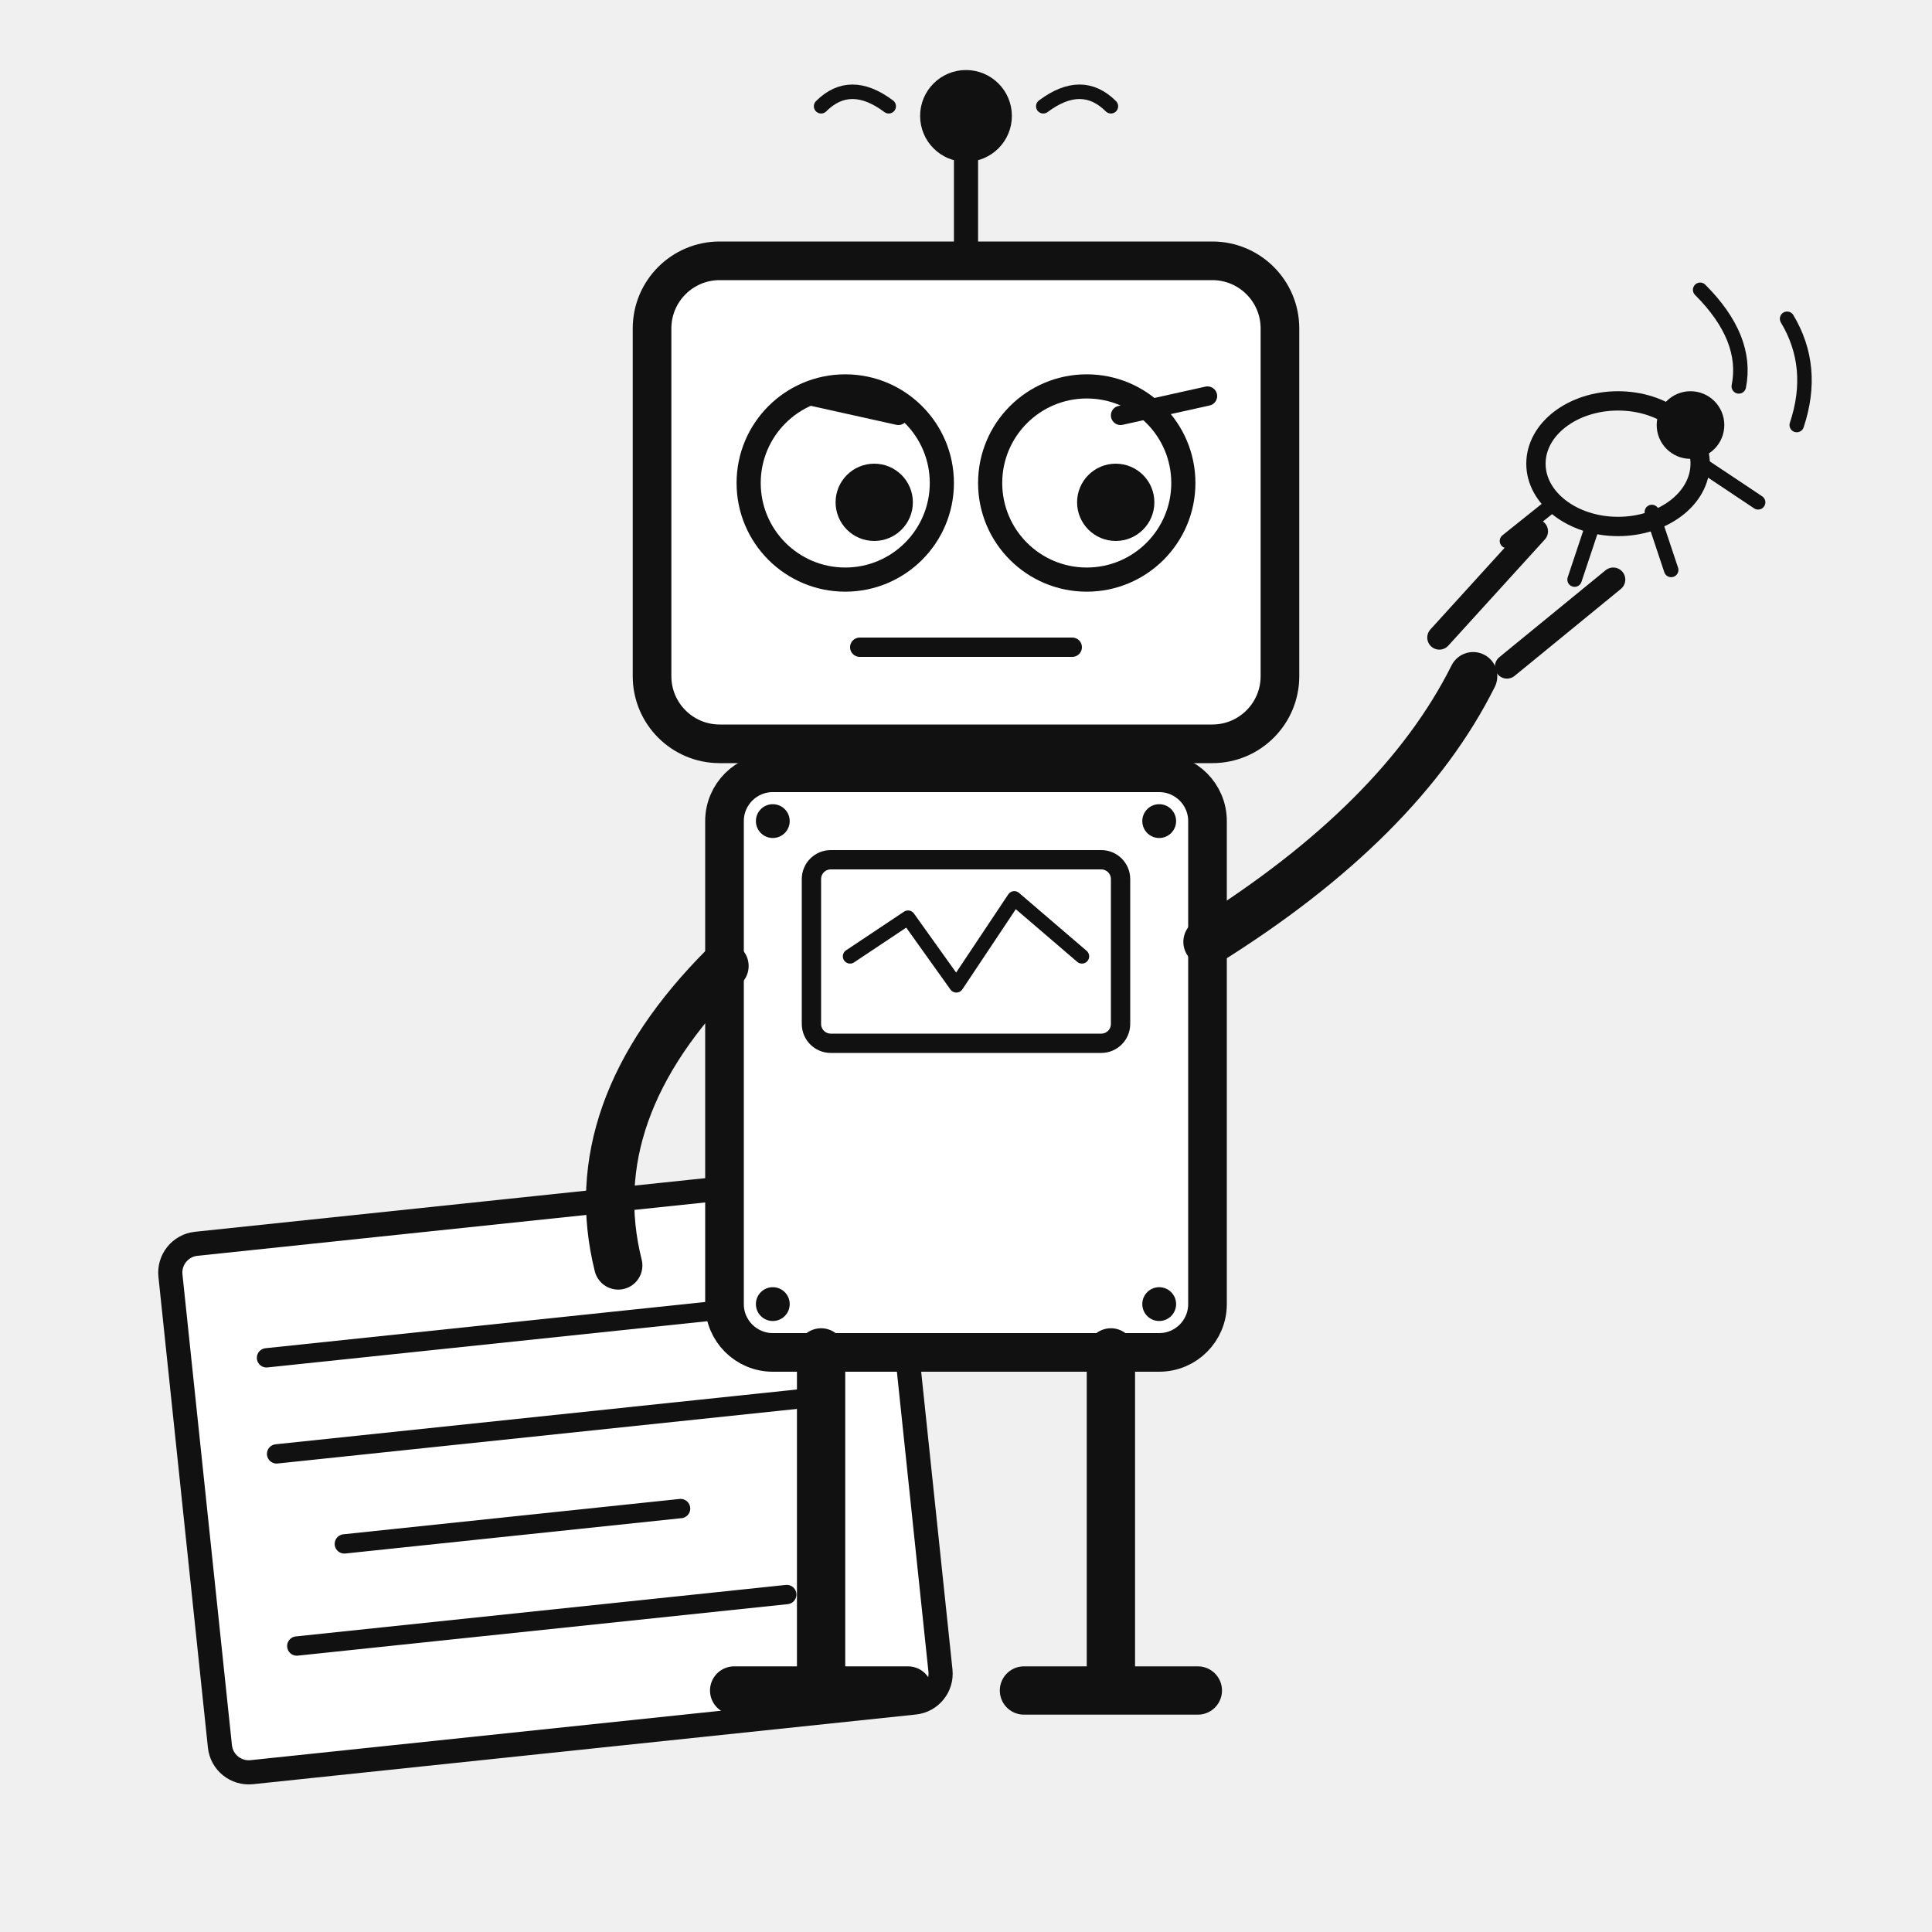
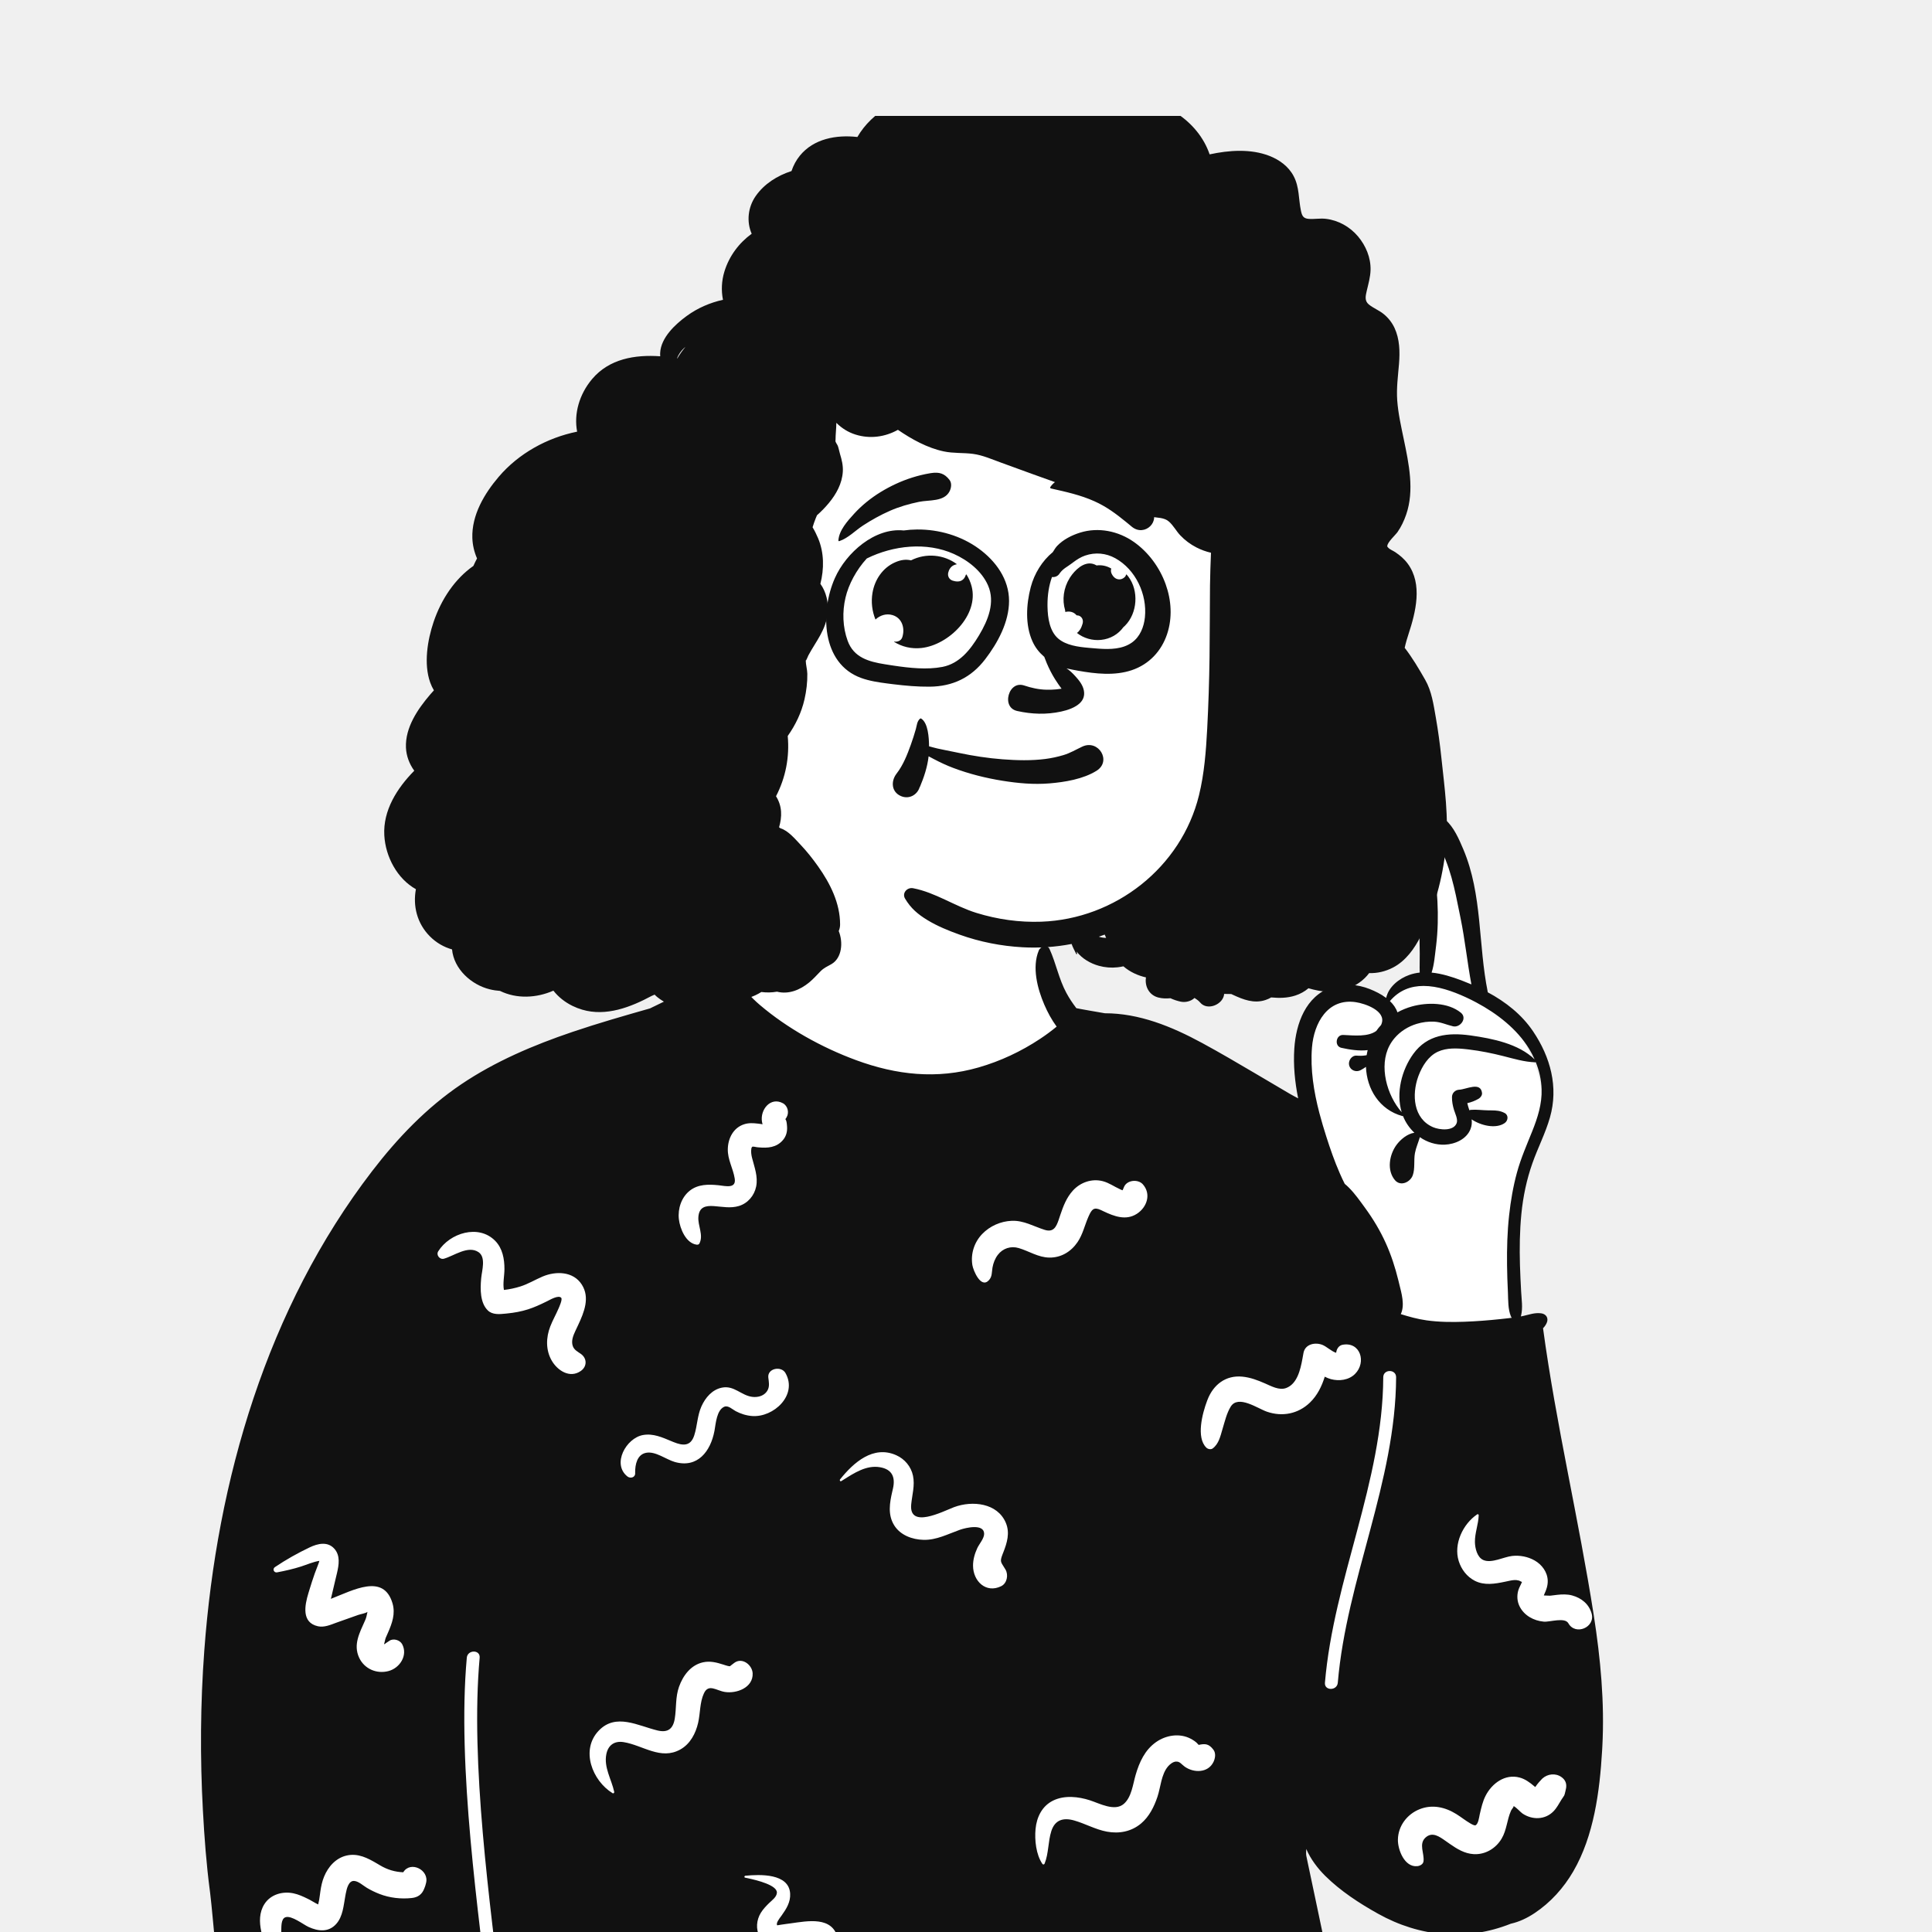
- <svg xmlns="http://www.w3.org/2000/svg" viewBox="0 0 400 400" fill="none" stroke="#111" stroke-linecap="round" stroke-linejoin="round">
-   <ellipse cx="185" cy="370" rx="115" ry="12" fill="url(#hatch)" stroke="none" />
-   <rect x="40" y="250" width="150" height="110" rx="6" fill="#fff" stroke-width="5" transform="rotate(-6 115 305)" />
-   <g stroke-width="4" transform="rotate(-6 115 305)">
-     <path d="M58 275 H150 M58 295 H170 M70 315 H140 M58 335 H160" />
-   </g>
-   <path d="M200 54 V30" stroke-width="5" />
-   <circle cx="200" cy="24" r="9" fill="#111" />
-   <path d="M184 22 Q176 16 170 22 M216 22 Q224 16 230 22" stroke-width="3" />
-   <rect x="135" y="54" width="130" height="100" rx="14" fill="#fff" stroke-width="8" />
-   <path d="M135 128 H265 V140 Q265 154 251 154 H149 Q135 154 135 140 Z" fill="url(#cross-hatch)" stroke="none" />
-   <circle cx="175" cy="100" r="20" fill="#fff" stroke-width="5" />
-   <circle cx="225" cy="100" r="20" fill="#fff" stroke-width="5" />
-   <circle cx="181" cy="104" r="8" fill="#111" stroke="none" />
-   <circle cx="231" cy="104" r="8" fill="#111" stroke="none" />
-   <path d="M168 82 L186 86 M232 86 L250 82" stroke-width="4" />
-   <path d="M178 134 H222" stroke-width="4" />
-   <rect x="150" y="160" width="100" height="120" rx="10" fill="#fff" stroke-width="8" />
-   <path d="M150 240 H250 V270 Q250 280 240 280 H160 Q150 280 150 270 Z" fill="url(#hatch)" stroke="none" />
-   <rect x="168" y="178" width="64" height="38" rx="4" fill="#fff" stroke-width="4" />
-   <path d="M176 198 L188 190 L198 204 L210 186 L224 198" stroke-width="3" />
-   <g fill="#111" stroke="none">
-     <circle cx="160" cy="170" r="3.5" />
-     <circle cx="240" cy="170" r="3.5" />
-     <circle cx="160" cy="270" r="3.5" />
-     <circle cx="240" cy="270" r="3.5" />
-   </g>
-   <path d="M170 280 V345 M230 280 V345" stroke-width="10" />
-   <path d="M152 350 H188 M212 350 H248" stroke-width="10" />
-   <path d="M150 200 Q120 230 128 262" stroke-width="10" />
-   <path d="M250 195 Q290 170 305 140" stroke-width="10" />
-   <path d="M298 132 L318 110 M312 138 L334 120" stroke-width="5" />
-   <ellipse cx="335" cy="96" rx="17" ry="13" fill="url(#cross-hatch)" stroke-width="4" />
-   <circle cx="350" cy="88" r="7" fill="#111" stroke="none" />
-   <path d="M322 104 L312 112 M330 108 L326 120 M342 106 L346 118 M352 96 L364 104" stroke-width="3" />
-   <path d="M352 60 Q362 70 360 80 M370 66 Q376 76 372 88" stroke-width="3" />
+ <svg xmlns="http://www.w3.org/2000/svg" viewBox="0 0 400 400">
+   <svg x="10" y="24" width="380" height="376" viewBox="184 210 940 1130" preserveAspectRatio="xMidYMax meet">
+     <g transform="translate(147, 639)">
+       <path d="M823.24 98.118C812.923 69.701 820.673 33.723 799.407 10.209C793.117 6.386 789.781 8.513 787.192 15.179C785.629 23.951 781.967 54.154 795.137 54.14C796.794 73.003 795.758 92.003 791.702 110.515C781.983 108.956 774.897 113.951 767.806 117.666C762.519 120.436 757.23 122.494 750.845 120.593C724.486 115.947 716.974 143.627 716.654 166.221C716.267 177.245 715.231 202.943 710.375 213.64C688.397 168.123 642.239 147.4 598.258 137.168C591.364 135.261 585.481 132.655 581.059 128.201C544.003 113.57 561.805 65.634 544.757 38.084C518.073 5.332 486.027 -4.092 445.655 1.521C410.332 5.427 386.321 41.308 388.499 75.177C389.152 82.088 385.004 89.357 382.564 96.469C358.182 125.644 320.243 138.697 287.612 156.326C178.775 209.52 141.057 250.171 98.762 363.361C78.976 405.948 55.297 447.28 47.433 494.183C38.192 549.453 38.163 606.031 41.38 661.845C35.374 662.566 41.91 705.472 47.178 720.335C48.983 725.429 53.308 729.102 58.697 729.017C69.537 734.286 94.988 755.517 106.326 754.813C142.959 752.557 178.568 756.046 213.861 754.242C252.045 752.29 289.86 745.167 328.206 746.091C395.078 747.702 347.201 751.672 416.386 754.813C460.061 756.827 619.399 732.974 662.95 736.868C698.374 744.32 714.535 731.757 709.131 694.75C707.133 680.564 700.753 649.017 721.741 647.677C731.669 648.829 739.887 658.75 747.326 664.547C813.024 713.46 880.141 678.24 885.43 597.83C895.387 530.388 909.348 514.455 878.999 447.107C782.98 196.392 927.644 230.455 829.97 113.023C822.343 119.664 824.282 101.939 823.24 98.118Z" fill="#ffffff" />
+       <path d="M362.212 151.622C424.791 183.539 474.28 199.498 510.678 199.498C547.076 199.498 611.185 206.929 703.003 221.793L748.342 321.432L848.387 340.978L848.831 343.582C853.705 371.543 863.019 405.381 878.999 447.107C909.348 514.455 895.387 530.388 885.43 597.83C880.141 678.24 813.024 713.46 747.326 664.547C739.887 658.75 731.669 648.829 721.741 647.677C701.173 648.99 706.889 679.314 709.006 693.879L709.131 694.75C714.535 731.757 698.374 744.32 662.95 736.868C619.399 732.974 460.061 756.827 416.386 754.813C347.201 751.672 395.078 747.702 328.206 746.091C289.86 745.167 252.044 752.29 213.861 754.242C180.424 755.951 146.704 752.909 112.098 754.503L58.697 729.017C38.947 587.601 41.947 494.876 67.699 450.843C93.321 407.03 127.631 335.007 170.627 234.773C171.286 234.069 171.951 233.371 172.621 232.678L362.212 151.622Z" fill="#ffffff" />
+       <path d="M786.751 8.332C791.991 3.182 800.321 4.463 805.431 9.042C810.631 13.692 813.761 21.002 816.431 27.303C828.411 55.633 825.621 86.652 831.681 116.292C842.771 122.282 852.782 130.102 859.871 140.622C870.641 156.602 875.751 175.213 870.351 194.152C867.561 203.952 862.821 213.032 859.441 222.622C855.831 232.832 853.621 243.442 852.561 254.223C851.521 264.803 851.381 275.442 851.681 286.062C851.841 291.562 852.131 297.053 852.421 302.542C852.681 307.463 853.553 312.597 852.376 317.418L852.231 317.973C852.691 317.902 853.141 317.812 853.591 317.713C857.452 316.852 860.851 315.512 864.881 316.042C868.021 316.452 869.651 319.072 868.321 322.032C867.741 323.322 866.971 324.402 866.041 325.322C874.141 385.223 888.291 444.162 897.601 503.872C901.821 530.963 904.391 558.133 902.941 585.562L902.788 588.282C901.31 613.466 897.678 641.218 884.881 663.242C878.901 673.553 870.681 682.702 860.721 689.292C856.16 692.312 851.271 694.672 845.961 695.852C818.441 706.812 789.341 704.122 763.391 689.633C751.721 683.122 740.081 675.532 730.551 666.112C725.921 661.532 721.452 655.702 718.711 649.332C718.721 650.762 718.462 652.224 718.751 653.633L719.328 656.419C723.65 677.119 740.122 753.62 740.341 760.042C740.459 763.507 711.294 763.424 708.128 763.529L708.041 763.532C660.804 765.501 613.538 764.449 566.328 762.498L562.601 762.342C516.816 760.404 466.993 757.799 421.159 756.463L421.254 755.697C421.802 751.579 424.472 733.272 424.77 731.869L424.781 731.821C426.08 726.586 428.586 710.303 427.267 704.901C423.869 690.987 408.559 694.165 397.787 695.64L395.518 695.937C393.775 696.178 389.532 696.801 389.572 696.843C388.427 695.65 391.15 692.267 391.82 691.362L392.357 690.617C395.251 686.567 397.87 682.359 397.584 677.141C396.888 664.392 378.671 665.112 369.719 665.995C369.088 666.057 368.83 667.043 369.557 667.191L371.323 667.559C377.002 668.778 389.617 671.885 389.332 676.584C389.17 679.254 386.327 681.222 384.59 682.904C382.675 684.759 380.772 686.756 379.359 689.033C376.639 693.416 376.021 699.329 378.712 703.892C381.816 709.155 387.322 709.769 392.836 709.29L393.149 709.262C394.362 709.148 395.576 709.031 396.789 708.914L404.07 708.201C405.873 708.026 411.666 706.509 413.358 707.555C415.756 709.038 412.872 715.615 412.331 717.781L412.302 717.935C411.837 721.072 411.559 753.936 411.512 756.107C375.793 755.278 340.069 747.336 304.351 749.202C275.975 750.684 247.676 753.246 219.353 755.471L218.638 749.39C210.788 683.186 198.479 595.829 204.387 530.345C204.849 525.219 196.846 525.25 196.387 530.345C190.279 598.059 203.649 689.019 211.426 756.082C199.369 756.997 187.307 757.829 175.231 758.463L172.151 758.62C131.059 760.674 88.645 760.796 48.431 751.372C47.191 751.082 46.771 749.842 47.031 748.812C46.631 749.042 46.031 748.912 45.861 748.352C41.176 732.909 38.796 693.591 36.673 676.576L36.531 675.463C34.351 658.932 33.101 642.213 32.201 625.582C30.381 592.312 30.601 559.002 33.061 525.772C40.891 419.782 72.071 312.702 137.511 227.522C153.331 206.932 171.341 188.092 192.951 173.522C214.151 159.223 237.931 149.152 262.061 140.973C278.011 135.562 294.211 130.932 310.411 126.312C311.024 126.005 311.637 125.703 312.254 125.406L313.181 124.963C318.941 122.232 324.611 119.242 330.511 116.812L331.815 116.282C340.364 112.852 350.325 109.817 359.581 109.922C374.571 102.372 387.161 90.963 385.941 72.662C385.441 65.142 397.241 65.152 397.661 72.662C398.761 92.642 386.452 106.812 370.761 116.322L370.836 116.398L370.911 116.482C373.361 119.262 375.981 121.842 378.811 124.242C395.751 138.662 417.181 150.633 438.601 158.512C463.731 167.762 488.841 170.532 514.831 163.053C528.421 159.142 541.251 153.112 553.041 145.312C556.641 142.932 560.091 140.383 563.401 137.652C560.271 133.372 557.771 128.762 555.671 123.872C551.452 114.032 547.961 100.702 552.271 90.312C553.331 87.752 557.541 86.172 559.011 89.432C563.061 98.352 564.751 107.992 569.471 116.713C571.271 120.032 573.341 123.182 575.661 126.152C575.661 126.312 593.381 129.342 593.381 129.342C614.801 129.332 634.971 137.562 653.921 147.842C665.122 153.92 676.131 160.384 687.108 166.857L708.561 179.512C710.141 180.442 711.911 181.342 713.681 182.303C711.611 172.082 710.601 161.662 711.281 151.332C712.311 135.752 718.371 118.713 734.421 113.162C742.011 110.532 750.791 111.342 758.161 114.262C761.561 115.612 765.261 117.402 768.421 119.792C769.952 112.912 776.401 107.752 782.881 105.473C784.981 104.732 787.131 104.262 789.311 104.032C789.247 102.928 789.24 101.811 789.256 100.661L789.271 99.792C789.371 94.692 789.331 89.592 789.221 84.502C789.021 74.852 788.561 65.402 787.581 55.782C786.762 47.818 785.341 39.946 784.285 32.014L783.848 28.605C782.958 21.888 781.464 13.523 786.751 8.332ZM142.406 659.52L140.618 658.458C134.762 655.003 128.73 651.816 121.636 653.416C114.878 654.939 110.084 660.426 107.565 666.609C106.375 669.53 105.754 672.476 105.295 675.588C105.037 677.33 104.863 679.087 104.557 680.822L104.454 681.359C104.316 682.05 104.104 683.012 103.911 683.847C102.067 683.035 100.21 681.748 98.701 680.984L97.484 680.372C94.627 678.95 91.656 677.597 88.544 676.939C81.802 675.514 74.323 677.575 70.469 683.615C67.172 688.779 67.24 694.867 68.501 700.656L68.591 701.059C69.138 703.461 71.965 713.08 76.077 711.677C80.076 710.312 80.61 704.996 80.913 701.454L80.935 701.116C81.072 698.445 80.542 692.833 83.567 691.819C87.346 690.553 94.617 696.338 97.908 697.85C103.793 700.552 110.258 701.35 115.047 696.092C119.34 691.378 119.703 684.478 120.814 678.499L121.101 676.993C121.69 673.956 122.831 669.103 126.193 669.226C128.94 669.328 131.956 672.174 134.22 673.525C136.719 675.017 139.314 676.26 142.026 677.32C148.355 679.794 155.392 680.584 162.125 679.854C166.026 679.432 168.566 677.569 169.945 673.901C170.412 672.824 170.768 671.713 171.014 670.564C173.2 662.351 161.256 656.488 156.852 663.836C151.771 663.643 147.041 662.275 142.406 659.52ZM877.5 604.598C873.858 602 868.912 602.559 865.657 605.486L865.463 605.667C864.56 606.539 862.526 608.807 861.209 610.801L860.796 610.481C860.73 610.429 860.666 610.378 860.604 610.328L860.426 610.18C857.734 607.905 854.921 605.82 851.457 604.891C842.431 602.465 834.228 608.508 830.287 616.256C828.418 619.931 827.618 623.726 826.686 627.689L826.606 628.054C826.231 629.901 825.742 633.645 824.123 634.56C823.528 634.896 822.178 634.232 820.842 633.461C817.795 631.703 815.06 629.462 812.074 627.609C805.068 623.261 797.107 621.465 789.239 624.599C781.45 627.7 775.87 635.019 775.739 643.549C775.642 649.836 779.852 660.807 787.775 660.041C789.362 659.887 791.405 658.91 791.662 657.081C792.345 652.227 788.517 646.264 792.907 642.255C797.152 638.379 801.55 641.639 805.393 644.327L808.146 646.259C812.618 649.365 817.224 652.21 822.887 652.549C830.051 652.977 836.665 649.021 840.27 642.922C843.529 637.41 843.577 631.175 846.125 625.514C846.682 624.277 848.118 623.138 847.64 622.568C849.571 623.574 852.062 626.472 853.265 627.283C859.255 631.325 867.263 631.295 872.514 625.937C874.606 623.805 875.938 621.173 877.487 618.662C878.047 617.754 878.746 616.914 879.257 615.98C879.444 615.637 879.751 614.361 880.003 613.224L880.392 611.418L880.432 611.123C880.764 608.388 879.798 606.236 877.5 604.598ZM646.785 580.726C639.904 577.113 631.421 578.487 625.222 582.865C618.271 587.774 614.86 595.315 612.54 603.285C610.852 609.088 610.043 617.09 605.192 621.292C599.546 626.182 590.081 620.991 584.121 619.063C576.91 616.732 568.245 615.777 561.209 619.226C554.314 622.607 550.991 629.502 550.279 636.889C549.614 643.783 550.602 652.862 554.535 658.631C554.922 659.199 555.661 659.053 555.906 658.451C558.491 652.086 557.993 644.804 560.092 638.217C562.333 631.186 567.585 629.698 574.253 631.59C581.208 633.562 587.577 637.254 594.73 638.568C602.356 639.969 609.907 638.525 615.919 633.485C620.977 629.245 624.04 623.069 626.11 616.916C628.127 610.917 628.456 602.886 632.752 597.906C633.836 596.649 635.725 595.131 637.479 594.97C640.085 594.73 641.027 596.666 643.132 598.151C648.685 602.069 657.549 602.148 660.949 595.256C662.062 592.999 662.614 589.795 660.949 587.586C658.03 583.715 655.633 583.747 651.781 584.584C651.658 584.481 651.521 584.347 651.368 584.168L651.25 584.025C650.231 582.734 648.252 581.497 646.785 580.726ZM374.248 540.049C374.02 534.868 367.783 529.896 362.863 533.516C362.069 534.092 361.288 534.685 360.522 535.299L360.208 535.638C359.292 535.635 358.439 535.395 357.535 535.106L355.953 534.598C351.802 533.282 347.81 532.221 343.379 533.193C335.754 534.867 330.916 541.445 328.432 548.428C326.117 554.935 326.877 561.574 325.791 568.246C324.761 574.572 321.51 577.041 315.406 575.686L315.094 575.614C302.953 572.707 289.12 564.576 278.476 575.723C266.977 587.764 274.499 606.888 287.086 614.625C287.636 614.963 288.244 614.407 288.119 613.831C286.447 606.053 281.568 598.635 283.203 590.379C284.336 584.657 288.312 581.949 293.986 582.861C305.92 584.781 317.082 594.291 329.322 587.389C335.436 583.939 338.805 577.461 340.328 570.825C341.7 564.852 341.311 558.117 343.94 552.483C346.816 546.318 351.66 550.788 356.88 551.629C364.265 552.82 374.641 548.947 374.248 540.049ZM774.625 355.816C774.649 350.668 766.649 350.662 766.625 355.816C766.33 421.037 735.818 481.323 730.337 545.896C729.903 551.026 737.905 550.997 738.337 545.896C743.82 481.304 774.33 421.142 774.625 355.816ZM114.024 462.577C109.812 457.807 103.642 459.287 98.63 461.677C91.102 465.266 83.898 469.301 76.992 473.965C75.293 475.111 76.364 477.604 78.364 477.221C83.429 476.247 88.359 475.156 93.273 473.576C96.966 472.39 100.81 470.667 104.661 470.056C104.42 470.942 104.127 471.81 103.782 472.662C103.15 474.41 102.416 476.121 101.793 477.875C100.553 481.367 99.436 484.909 98.354 488.454L97.815 490.227C95.564 497.659 93.377 508.476 103.765 510.764C107.619 511.611 111.439 509.932 115.024 508.612L115.763 508.345L128.841 503.71C130.399 503.158 133.285 502.773 134.577 501.805L134.37 502.798C134.102 504.115 133.84 505.408 133.273 506.721L132.956 507.445C129.708 514.81 125.612 522.179 129.401 530.32C132.647 537.295 140.32 540.605 147.714 538.625C154.741 536.744 159.826 528.831 156.188 521.948C154.832 519.382 150.866 518.127 148.345 519.729L147.668 520.18C146.874 520.698 145.508 521.587 145.475 521.752C145.287 521.801 145.09 521.85 144.89 521.899C145.314 520.651 145.6 518.733 145.972 517.883L147.34 514.775C149.886 508.935 152.093 502.993 150.151 496.443C144.588 477.687 125.723 488.351 111.807 493.703C112.01 492.911 112.211 492.128 112.381 491.361C112.981 488.645 113.637 485.945 114.286 483.241L115.617 477.663C116.816 472.522 117.748 466.797 114.024 462.577ZM826.012 441.643C826.024 441.199 825.478 440.859 825.095 441.117C816.198 447.098 810.246 459.586 813.589 470.225C815.212 475.391 818.664 479.922 823.51 482.43C829.535 485.546 836.188 484.36 842.518 483.026L845.207 482.452C847.102 482.053 848.972 481.761 850.901 482.293C851.563 482.476 852.331 483.053 852.96 483.177C852.7 483.619 852.424 484.386 852.284 484.67L851.825 485.593C851.365 486.528 850.916 487.5 850.634 488.483C849.688 491.778 849.922 495.316 851.454 498.391C854.308 504.119 860.294 507.348 866.526 507.896C870.239 508.225 879.594 504.974 881.806 508.913C886.196 516.731 898.697 511.473 896.267 502.816C894.624 496.963 889.963 493.181 884.188 491.598C881.111 490.755 877.926 490.869 874.797 491.214C873.571 491.349 872.349 491.539 871.122 491.669L870.201 491.754C870.441 491.735 867.658 491.668 866.54 491.594L866.778 490.953C866.813 490.862 866.845 490.783 866.874 490.722C868.118 488.061 869.04 485.41 868.965 482.437C868.828 477.076 865.358 472.399 860.799 469.818C856.596 467.437 851.591 466.487 846.813 467.018C841.561 467.602 834.097 471.762 828.932 469.57C825.041 467.918 823.72 462.157 823.66 458.382C823.57 452.696 825.854 447.307 826.012 441.643ZM463.634 404.35C449.32 397.926 437.028 408.898 428.628 419.396C428.195 419.938 428.74 420.85 429.423 420.428L430.538 419.732C437.397 415.431 445.001 410.349 453.5 411.814C461.194 413.14 463.1 418.175 461.568 425.036L461.119 426.966C459.491 434.031 458.243 441.343 462.297 447.914C466.124 454.118 473.591 456.829 480.584 456.995C488.65 457.186 495.613 453.434 502.988 450.817L503.572 450.613C506.704 449.532 518.131 446.706 518.289 453.142C518.363 456.083 515.213 459.54 514.002 462.184C512.417 465.644 511.362 469.278 511.381 473.12C511.428 482.701 519.422 490.483 528.881 485.835C532.558 484.027 533.506 478.842 531.588 475.51C528.887 470.814 527.793 471.058 529.686 466.126L530.232 464.738C532.561 458.795 534.415 452.678 531.799 446.441C526.573 433.984 510.903 432.475 499.708 436.6L499.299 436.755C492.331 439.454 471.462 450.27 472.901 434.975C473.467 428.95 475.295 423.172 474.017 417.081C472.829 411.425 468.882 406.705 463.634 404.35ZM394.661 353.191C392.048 348.59 383.276 350.236 384.003 356.077L384.235 357.895C384.533 360.383 384.598 362.721 382.879 364.934C380.793 367.62 377.222 368.432 373.981 368.021C367.119 367.152 362.743 360.79 355.191 362.276C349.061 363.482 344.828 368.498 342.377 373.967C339.782 379.759 339.837 386.038 337.904 392.002C335.678 398.861 330.931 398.545 325.003 396.145L323.727 395.621C318.056 393.263 312.366 390.643 306.047 391.77C295.552 393.643 286.514 409.78 296.347 417.572C298.122 418.978 301.224 418.244 301.149 415.584L301.139 415.08C301.089 410.239 302.31 403.993 307.858 402.852C313.741 401.642 320.388 407.01 325.851 408.556C340 412.558 348.06 401.909 350.463 389.314L350.55 388.831C351.318 384.423 351.924 376.265 356.535 374.201C358.994 373.1 361.617 375.809 363.672 376.9C366.865 378.594 370.291 379.67 373.903 379.945C387.265 380.964 402.448 366.911 394.661 353.191ZM729.035 335.794C724.632 333.887 718.066 334.948 716.99 340.694L716.337 344.31C715.058 351.294 713.021 360.026 706.156 362.542C701.862 364.115 696.931 361.358 693.08 359.677C688.455 357.656 683.946 355.923 678.881 355.443C668.604 354.469 660.949 360.415 657.314 369.707L656.996 370.534C654.065 378.342 650.102 393.275 656.522 399.608C657.459 400.533 659.348 400.984 660.498 400.121C664.29 397.275 665.25 392.599 666.552 388.213L666.665 387.838C668.047 383.283 669.18 378.267 671.675 374.163C676.313 366.536 688.414 375.245 694.235 377.256C703.794 380.559 713.707 378.629 721.012 371.564C725.626 367.101 728.354 361.452 730.23 355.473C731.428 356.092 732.671 356.628 734.01 356.99C739.11 358.371 745.16 357.643 749.043 353.779C756.331 346.528 752.378 333.521 741.266 335.624C739.078 336.038 737.642 338.128 737.382 340.263L737.233 340.6C734.437 339.676 731.38 336.809 729.035 335.794ZM214.119 271.01C203.737 260.329 185.72 266.119 178.619 277.449C177.146 279.798 179.579 282.776 182.165 282.062C188.346 280.359 197.068 273.655 203.6 277.922C208.442 281.085 205.808 289.352 205.365 293.977L205.301 294.667C204.74 300.962 204.613 309.576 209.517 314.289C212.339 317.002 216.668 316.635 220.39 316.247L221.574 316.125C225.962 315.684 230.321 314.91 234.524 313.56C238.388 312.32 242.049 310.635 245.679 308.85L246.587 308.402C248.194 307.605 253.553 304.444 255.158 306.43C255.995 307.466 253.921 312.004 253.49 313.016C251.862 316.822 249.792 320.406 248.299 324.28C245.668 331.105 245.448 338.805 249.143 345.318C252.723 351.629 260.48 356.742 267.355 351.894C271.291 349.118 271.28 344.068 267.355 341.29C265.278 339.82 263.184 338.851 262.326 336.385C261.206 333.169 262.647 329.759 264.042 326.782L265.712 323.242C269.412 315.335 273.109 306.241 267.94 298.159C262.602 289.814 251.753 289.682 243.546 293.158C238.862 295.142 234.588 297.803 229.707 299.338C226.33 300.401 222.94 301.111 219.481 301.5C218.71 297.338 219.801 292.679 219.812 288.544C219.83 282.263 218.66 275.682 214.119 271.01ZM749.481 122.432C731.961 119.862 723.481 135.532 722.271 150.622C721.181 164.322 723.401 178.062 726.871 191.383C728.171 196.322 729.631 201.202 731.161 206.002C733.621 213.713 736.291 221.412 739.541 228.832C740.531 231.072 741.531 233.322 742.651 235.482C746.487 238.627 749.77 242.865 752.754 246.937L754.715 249.626L755.241 250.352C760.311 257.292 764.641 264.492 768.181 272.322C771.552 279.779 774.062 287.554 776.012 295.49L776.492 297.472C777.992 303.579 780.204 310.869 777.531 316.553C782.781 318.172 788.001 319.642 793.581 320.422C801.281 321.502 809.291 321.572 817.061 321.292C824.568 321.017 832.067 320.431 839.542 319.634L844.928 319.041C845.486 318.978 846.044 318.912 846.601 318.842C846.391 318.582 846.211 318.292 846.081 317.973C844.162 313.372 844.409 308.038 844.196 303.09L844.171 302.542C843.891 297.053 843.721 291.562 843.651 286.062C843.521 275.742 843.801 265.392 844.931 255.122C845.91 246.133 847.441 237.142 849.831 228.412C852.241 219.562 855.921 211.252 859.321 202.752C862.681 194.352 865.452 185.723 865.151 176.562C864.961 170.742 863.681 165.082 861.511 159.732C861.41 159.812 861.282 159.872 861.131 159.862C854.321 159.612 847.871 157.642 841.291 155.982C834.311 154.213 827.161 152.762 820.021 151.902L818.503 151.724C812.552 151.056 806.069 150.731 800.571 153.282C794.621 156.053 790.871 162.213 788.611 168.122L788.359 168.803C784.343 180.006 785.264 194.96 797.681 200.262C801.531 201.912 810.321 202.922 812.301 197.702C813.191 195.322 811.361 191.803 810.671 189.553C809.861 186.872 809.331 184.232 809.391 181.432C809.439 178.976 811.315 177.124 813.702 176.925L813.921 176.912C818.261 176.723 827.211 171.723 828.081 178.922C828.251 180.322 827.181 181.792 826.051 182.473C823.771 183.822 821.391 184.723 818.911 185.272C819.251 186.772 819.731 188.242 820.202 189.702C820.481 189.562 820.791 189.473 821.121 189.442C824.791 189.142 828.421 189.723 832.091 189.762L834.097 189.776C836.945 189.804 839.428 189.957 842.191 191.432C844.741 192.792 844.291 196.202 842.191 197.662C836.681 201.482 827.351 199.242 821.611 195.362C821.861 197.332 821.741 199.342 820.901 201.452C818.421 207.713 811.311 210.832 804.952 211.102C799.301 211.342 793.901 209.562 789.391 206.442C788.471 209.732 786.991 212.892 786.351 216.303C785.511 220.782 786.511 226.022 784.952 230.232C783.391 234.473 777.361 237.312 773.871 233.152C768.761 227.072 770.351 217.442 774.841 211.282C777.231 208.022 781.571 204.282 785.991 203.692C782.921 200.803 780.461 197.232 778.911 193.292C778.801 193.342 778.671 193.352 778.531 193.312C764.161 189.383 756.341 176.362 755.861 162.692C754.801 163.452 753.702 164.133 752.551 164.742C749.801 166.223 746.271 164.922 745.421 161.852C744.641 158.992 746.911 155.463 750.101 155.702C751.921 155.852 753.751 155.862 755.561 155.562C755.811 155.522 756.051 155.473 756.301 155.422C756.461 154.372 756.671 153.322 756.931 152.282C751.501 152.902 745.821 152.012 740.571 150.852C736.051 149.862 737.101 142.672 741.651 142.842L742.382 142.874C748.351 143.16 757.165 144.124 762.281 140.342C763.181 139.042 764.181 137.812 765.261 136.652C765.401 136.362 765.521 136.053 765.631 135.732C768.381 127.812 755.351 123.292 749.481 122.432ZM592.209 233.851C585.388 232.027 578.21 234.512 573.519 239.662C569.577 243.991 567.535 249.307 565.711 254.741L564.669 257.867C563.153 262.293 561.411 265.805 555.992 264.118C549.046 261.955 543.025 258.187 535.472 258.484C528.606 258.755 521.887 261.708 517.107 266.658C512.217 271.721 509.883 278.775 510.921 285.725L510.989 286.151C511.53 289.353 516.213 300.781 521.177 295.52C523.392 293.174 522.955 290.577 523.481 287.596C523.981 284.756 525.051 281.971 526.804 279.668C529.912 275.586 534.911 273.995 539.798 275.439C546.244 277.344 551.937 281.271 558.881 281.363C566.186 281.461 572.388 277.673 576.417 271.726C579.67 266.925 580.83 261.306 583.119 256.086L583.339 255.588C585.261 251.293 586.571 249.742 590.973 251.796L592.511 252.533C599.102 255.665 606.515 258.531 613.33 254.116C619.661 250.015 622.36 241.773 617.035 235.772C614.097 232.459 607.296 233.023 605.387 237.273C605.052 238.004 604.741 238.745 604.435 239.488C603.852 239.31 603.285 239.094 602.747 238.792C599.175 237.182 596.073 234.885 592.209 233.851ZM393.09 185.331C385.309 181.138 378.814 189.385 380.057 196.831L380.117 197.158C380.163 197.382 380.268 197.873 380.399 198.435C380.002 198.387 379.609 198.317 379.217 198.217L377.409 197.996C374.568 197.666 371.813 197.494 368.969 198.406C362.256 200.56 358.955 207.085 358.793 213.772C358.632 220.436 362.08 225.811 363.093 232.177C364.129 238.687 357.39 236.828 352.991 236.352L352.819 236.334C346.699 235.715 340.265 235.704 335.179 239.693C329.926 243.812 327.599 250.93 328.341 257.447C329.011 263.333 332.694 272.392 339.366 273.322C340.025 273.414 340.775 273.269 341.113 272.611C343.811 267.365 340.057 261.572 340.481 256.037C340.948 249.95 344.829 248.937 350.18 249.331C355.373 249.713 360.553 250.815 365.682 249.266C371.246 247.584 375.284 242.81 376.426 237.178C377.685 230.971 375.371 225.196 373.87 219.297C373.371 217.338 373.126 215.367 373.47 213.364C373.544 212.931 373.92 212.531 374.056 212.36C374.91 212.2 376.188 212.609 376.919 212.687L377.956 212.789C383.591 213.298 389.019 212.957 393.046 208.301C395.109 205.915 395.871 203 395.665 199.922L395.562 198.68C395.452 197.484 395.241 195.907 394.62 195.249L394.612 195.217C394.82 194.937 395.018 194.65 395.199 194.351L395.375 194.049C397.101 191.172 396.1 186.953 393.09 185.331ZM791.702 112.342C783.952 112.342 776.631 114.872 770.771 121.762C772.861 123.752 774.531 126.062 775.452 128.772C778.321 127.202 781.361 125.973 784.471 125.102C793.961 122.452 806.941 122.492 814.921 129.002C819.101 132.402 814.511 138.502 810.011 137.452C805.981 136.512 802.481 134.772 798.251 134.572C794.581 134.392 790.981 134.872 787.461 135.932C782.091 137.553 777.211 140.622 773.621 144.852C772.421 146.272 771.371 147.812 770.491 149.473C763.791 162.192 768.841 180.432 778.091 190.902C774.461 178.842 778.081 164.622 785.311 154.633C794.015 142.605 807.034 141.242 820.749 143.119L821.202 143.182C834.471 145.053 850.901 148.322 860.821 158.072C859.831 155.822 858.691 153.642 857.41 151.532C849.891 139.152 837.421 129.492 824.481 122.602C822.311 121.432 820.121 120.352 817.941 119.352C809.651 115.542 800.411 112.342 791.702 112.342ZM795.941 17.862L795.91 18.003C795.904 18.029 795.897 18.055 795.891 18.082C795.432 22.148 796.514 26.816 797.066 30.92L797.141 31.502C798.301 40.842 799.831 50.192 800.331 59.602C800.817 68.651 800.63 78.037 799.542 87.047L799.381 88.332C798.741 93.242 798.361 99.002 796.702 104.042C803.081 104.652 809.461 106.702 815.261 108.883C817.341 109.672 819.411 110.502 821.471 111.383C818.891 97.672 817.511 83.762 814.711 70.092L814.16 67.371C811.116 52.249 808.259 37.03 800.391 23.502C799.341 21.702 798.211 20.192 796.931 18.582C796.651 18.213 796.321 17.973 795.941 17.862Z" fill="#111111" />
+     </g>
+     <g transform="translate(0 30)">
+       <g transform="translate(342, 190)">
+         <g transform="translate(-50 -40)">
+           <path d="M453.407 188.718C387.637 135.262 282.24 117.905 211.837 171.836C157.133 222.449 134.495 366.275 144.176 438.547C146.868 484.902 182.283 537.443 234.27 522.782C243.098 521.913 251.67 518.529 260.579 517.82C271.236 516.593 281.974 516.572 292.61 518.075C315.786 521.353 336.331 533.658 358.825 539.411C400.564 550.085 447.135 542.905 483.063 518.861C601.79 440.803 548.01 264.268 453.407 188.718Z" fill="#ffffff" />
+           <path d="M444.649 540.695C445.87 540.274 447.089 539.836 448.299 539.385C448.379 539.666 448.509 539.935 448.66 540.195C448.83 540.615 449 541.024 449.189 541.435C447.67 541.445 446.149 541.174 444.649 540.695ZM442.21 22.674C441.67 21.465 441.049 20.305 440.349 19.184C442.049 19.735 443.75 20.495 445.29 21.476C444.25 21.826 443.229 22.226 442.21 22.674ZM182.42 180.835C182.35 180.823 182.281 180.813 182.212 180.801C183.104 178.426 184.693 176.184 186.448 174.565C186.763 174.274 187.104 174.005 187.434 173.727C185.571 175.946 183.881 178.313 182.42 180.835ZM657.769 429.184C656.889 420.844 655.769 412.535 654.319 404.274C652.929 396.365 651.759 387.905 647.729 380.885C643.729 373.895 639.719 367.104 634.96 360.955C635.639 357.815 636.54 354.865 637.319 352.485C641.819 338.785 646.25 321.385 636.899 308.655C634.729 305.705 632.08 303.445 629.049 301.405C627.759 300.535 625.62 299.745 624.629 298.545C623.929 297.695 624.17 298.155 624.139 297.735C623.969 295.475 629.269 290.705 630.509 288.915C632.83 285.604 634.559 281.875 635.879 278.065C641.099 262.986 637.549 246.375 634.41 231.264C632.75 223.255 630.92 215.225 630.319 207.045C629.759 199.365 630.809 191.865 631.429 184.225C632.03 176.684 631.87 168.905 628.639 161.924C627.059 158.524 624.67 155.524 621.759 153.184C618.92 150.895 615.379 149.565 612.61 147.285C609.849 145.014 610.639 141.945 611.36 138.805C612.349 134.545 613.599 130.315 613.719 125.915C613.939 118.245 610.809 110.774 605.92 104.975C600.879 98.986 593.679 94.934 585.899 94.025C582.339 93.605 578.839 94.316 575.299 94.066C571.799 93.826 571.04 92.076 570.379 88.876C568.86 81.546 569.479 74.305 565.87 67.466C562.67 61.386 556.979 57.264 550.689 54.836C539.16 50.376 525.75 51.295 513.589 53.925C506.41 32.806 484 18.956 461.95 18.785C458.509 12.945 452.679 8.585 446.03 6.024C435.03 1.774 423.379 4.255 411.92 4.255H411.87C410.719 4.184 409.569 4.155 408.42 4.165C407.339 4.104 406.259 4.014 405.179 3.895C392.139 2.354 379.239 -2.986 366.319 2.245C360.559 4.575 355.979 8.165 353.08 12.745C348.71 13.934 344.399 15.296 340.17 16.875C321.839 17.355 303.679 27.184 294.41 43.115C281.36 41.636 267.2 44.145 258.569 54.806C256.321 57.58 254.58 60.839 253.426 64.299C244.626 67.144 236.483 72.216 231.154 79.853C226.291 86.823 225.357 95.835 228.646 103.317C220.79 109.008 214.651 117.155 211.694 126.775C209.897 132.62 209.63 138.659 210.786 144.412C202.743 146.196 195.05 149.503 188.234 154.466C181.091 159.665 172.17 167.94 171.7 177.464C171.665 178.163 171.692 178.862 171.748 179.559C156.023 178.454 139.989 181.118 129.36 193.725C121.379 203.184 117.91 215.365 120.04 226.455C101.33 230.255 83.639 240.035 71.299 254.495C62.33 265.005 54.36 278.365 54.839 292.674C54.989 296.985 56 301.325 57.75 305.335V305.344C57 306.755 56.229 308.325 55.489 309.995C43.899 318.104 35.479 330.815 30.739 344.825C26.91 356.174 24.5 370.915 28.589 382.465C29.21 384.225 30 385.885 30.92 387.424C30.149 388.245 29.42 389.065 28.71 389.895C20.899 399.024 12.989 410.524 13.53 423.094C13.75 428.155 15.629 433.245 18.7 437.424C7.899 448.375 -0.8 462.195 0.059 477.625C0.799 491.055 8.17 504.695 19.719 511.145C17.79 521.495 20.37 532.415 28.429 540.495C32.45 544.535 37.189 547.195 42.21 548.615C43.33 560.805 54.149 570.615 65.639 573.434C67.78 573.965 69.92 574.285 72.049 574.434C82.389 579.505 94.719 578.924 105.269 574.274C108.379 578.225 112.429 581.445 117.149 583.755C119.059 584.695 121.08 585.475 123.189 586.104C138.089 590.514 153.37 584.535 166.399 577.555C166.819 577.336 167.589 577.055 168.269 576.745C170.069 578.755 173.349 580.745 175.059 581.725C180.86 585.055 187.95 586.604 194.61 586.165C202.42 585.645 209.309 583.065 215.689 579.395C216.62 579.555 217.559 579.646 218.5 579.695C224.5 580.014 229.849 578.115 234.66 575.115C237.839 575.535 241.099 575.495 244.399 574.915C251.67 576.764 258.75 573.825 264.439 569.155C266.96 567.085 269.089 564.655 271.37 562.335C273.739 559.924 275.54 559.365 278.309 557.745C284.86 553.915 285.649 544.205 282.809 537.184C283.349 535.955 283.66 534.586 283.66 533.065C283.639 519.805 277.53 507.645 270.03 497.035C266.679 492.305 263.04 487.674 259.049 483.475C255.839 480.104 251.33 474.635 246.58 473.264C246.29 473.055 245.989 472.844 245.689 472.645C246.61 469.424 247.149 466.145 246.92 462.795C246.679 459.354 245.569 456.094 243.79 453.315C249.759 441.745 252.28 429.055 251.08 415.815C255.939 408.924 259.62 401.315 261.519 392.975C262.689 387.815 263.36 382.385 263.269 377.094C263.229 374.555 262.299 371.344 262.28 368.715C262.42 369.545 263.5 366.445 263.92 365.674C268.739 356.725 274.929 349.745 275.96 339.195C276.559 333.024 275.099 326.205 271.399 321.145C273.769 311.805 273.739 301.774 270.009 292.865C269.009 290.485 267.86 288.155 266.54 285.945C267.149 284.085 267.71 282.205 268.429 280.514C268.71 279.844 268.989 279.165 269.269 278.485C271.979 276.094 274.5 273.485 276.62 270.924C281.319 265.255 284.91 258.755 285.36 251.264C285.58 247.514 284.7 243.924 283.61 240.365C283.129 238.755 282.839 236.965 282.269 235.395C281.95 234.524 281.179 233.635 280.91 232.815C280.849 232.635 280.799 232.485 280.759 232.365C280.799 232.245 280.83 231.995 280.83 231.524C280.839 227.934 281.309 224.424 281.33 220.965C284.62 224.285 288.58 226.764 293.08 228.215C302.149 231.125 311.61 229.805 319.639 225.315C328.28 231.235 337.989 236.594 348.17 238.745C354.219 240.024 360.28 239.495 366.349 240.285C372.379 241.075 378.21 243.705 383.889 245.755C396.53 250.325 409.139 255.014 421.819 259.465C432.059 263.055 443.139 265.905 453.86 263.885C456.87 268.524 460.78 272.445 465.79 275.325C469.379 277.375 473.319 278.764 477.389 279.455C480.989 280.065 485.21 279.825 488.129 282.295C490.979 284.695 492.759 288.274 495.319 290.975C498.17 293.995 501.689 296.615 505.379 298.495C508.339 300.005 511.36 301.094 514.429 301.805C514.16 308.635 513.899 315.455 513.819 322.295C513.67 337.155 513.729 352.014 513.53 366.875C513.33 381.684 512.86 396.495 512.08 411.285C511.339 425.165 510.299 439.094 506.989 452.635C496.009 497.565 454.879 529.735 408.839 531.375C395.17 531.865 381.639 529.945 368.569 525.924C355.03 521.755 342.939 513.174 329.059 510.535C325.429 509.854 322.009 513.505 324.089 517.014C327.67 523.045 332.019 526.725 337.969 530.354C344.2 534.146 351.139 536.955 357.989 539.415C370.589 543.934 383.92 546.555 397.29 547.285C407.489 547.844 417.729 547.145 427.719 545.225C428.42 547.375 429.66 549.466 430.599 551.456C430.739 551.745 431.21 551.545 431.12 551.245C430.969 550.745 430.87 550.305 430.83 549.945C434.189 554.326 439.379 557.354 444.71 558.826C448.469 559.865 452.46 560.185 456.33 559.745C457.58 559.604 458.769 559.396 459.95 559.135C463.889 562.586 468.929 564.885 473.989 566.035C473.12 571.315 475.729 577.076 481.78 578.576C484.319 579.206 486.759 579.215 489.2 578.985C491.17 579.905 493.29 580.625 495.54 581.115C498.469 581.755 501.969 580.935 504.179 578.815C505.389 579.665 506.519 580.255 507.639 581.604C512.25 587.165 522.189 582.735 522.629 576.305C524.089 576.305 525.559 576.326 527.03 576.375C527.379 576.535 527.729 576.695 528.089 576.865C534.519 579.854 541.179 582.465 548.29 580.115C549.599 579.684 550.799 579.135 551.889 578.495C556.899 578.945 561.839 578.956 566.92 577.315C569.92 576.344 572.739 574.805 575.089 572.785C582.929 575.085 591.2 576.125 599 573.274C604.839 571.145 609.54 567.786 612.849 563.354C617.91 563.536 623.049 562.315 627.679 559.905C635.599 555.805 641.149 548.015 645.019 540.206C653.54 522.976 658.58 504.465 660.559 485.375C662.509 466.576 659.729 447.875 657.769 429.184Z" fill="#111111" />
+         </g>
+       </g>
+       <g transform="translate(531, 366)">
+         <g transform="translate(0 0)">
+           <path d="M95 163C121.51 163 143 144.196 143 121C143 97.804 121.51 79 95 79C68.49 79 39.801 97.041 39.801 120.237C39.801 130.079 47.555 147.278 54.035 154.438C62.826 164.153 79.739 163 95 163Z" fill="white" />
+           <path d="M209.256 154.962C229.549 154.962 246 137.957 246 116.981C246 96.005 229.549 79 209.256 79C188.962 79 167 95.315 167 116.291C167 125.191 172.936 140.745 177.896 147.219C184.626 156.004 197.573 154.962 209.256 154.962Z" fill="white" />
+           <path d="M94.33 189.091C94.54 188.897 94.872 188.829 95.125 188.988C99.452 191.724 99.964 200.925 100.013 206.239C101.803 206.705 103.571 207.235 105.243 207.605C108.793 208.39 112.363 209.075 115.926 209.798L118.597 210.349C127.523 212.23 136.616 213.622 145.712 214.319C154.54 214.995 163.624 215.242 172.427 214.105C176.207 213.616 179.965 212.8 183.618 211.711C187.936 210.423 191.375 208.288 195.391 206.418C205.445 201.735 213.871 215.458 204.195 221.48C195.889 226.647 184.557 228.51 174.969 229.31C165.169 230.127 155.407 229.23 145.725 227.68C135.258 226.003 125.006 223.428 115.079 219.694C110.881 218.115 106.819 216.201 102.853 214.109L101.774 213.534C101.115 213.18 100.428 212.821 99.737 212.457C98.994 219.084 96.853 225.485 94.266 231.638L94.205 231.53C92.79 236.384 87.678 239.387 82.592 237.243C76.622 234.728 76.169 228.126 79.642 223.44L79.808 223.222C83.892 217.968 86.451 211.45 88.675 205.237C89.816 202.052 90.872 198.79 91.788 195.532C92.451 193.175 92.475 190.804 94.33 189.091ZM248.162 136.318C244.623 147.012 236.906 155.247 226.156 158.867C215.502 162.456 203.653 161.148 192.762 159.208C190.38 158.783 187.965 158.314 185.555 157.768C187.527 158.99 189.27 160.71 190.937 162.528C193.403 165.217 195.639 168.05 196.317 171.416C196.99 174.755 195.93 177.295 193.996 179.213C191.021 182.162 186.222 183.751 182.158 184.629C173.056 186.596 163.939 186.29 154.882 184.273C152.57 183.759 151.001 182.518 150.121 180.901C149.052 178.937 148.964 176.493 149.578 174.268C150.191 172.044 151.516 169.994 153.439 168.859C155.022 167.925 157.002 167.669 159.249 168.416C163.759 169.917 168.237 170.911 173.001 171.026C175.017 171.073 177.047 171.013 179.061 170.828C180.199 170.724 181.335 170.579 182.465 170.397C181.799 169.512 181.153 168.609 180.522 167.698C179.775 166.62 179.049 165.529 178.355 164.419C176.349 161.206 174.678 157.904 173.21 154.417C172.739 153.301 172.303 152.179 171.884 151.054C171.823 150.891 171.763 150.729 171.703 150.566C171.574 150.458 171.445 150.349 171.318 150.239C168.447 147.755 166.04 144.695 164.337 140.905C159.727 130.639 160.478 117.896 163.275 107.237C165.517 98.693 170.465 90.79 177.002 85.421C178.143 83.543 178.897 82.404 179.82 81.444C183.577 77.536 188.82 74.9 193.936 73.296C205.362 69.713 217.807 72.283 227.493 79.106C236.436 85.405 243.437 94.852 247.221 105.359C250.804 115.309 251.503 126.223 248.162 136.318ZM92.522 71.331C106.111 71.215 119.937 75.227 130.964 83.256C141.514 90.939 149.796 102.282 149.786 115.793C149.776 128.948 142.744 141.882 134.945 152.067C126.191 163.501 114.751 169.014 100.367 169.141C92.89 169.208 85.359 168.546 77.935 167.636L73.953 167.134C68.468 166.427 62.927 165.59 57.729 163.705C32.985 154.73 32.219 122.342 41.383 101.639C48.459 85.655 66.368 70.067 84.226 71.938C86.917 71.561 89.68 71.356 92.522 71.331ZM115.473 86.562C98.456 78.924 77.78 81.211 61.273 89.362C54.734 96.496 49.955 105.487 48.021 113.741C45.956 122.552 46.258 132.043 49.363 140.583C53.154 151.008 62.489 153.59 72.559 155.192L76.468 155.806L78.109 156.055C88.003 157.531 98.821 158.678 108.33 156.831C118.927 154.77 125.657 146.209 130.955 137.432L131.202 137.02C136.703 127.823 141.308 116.638 136.694 106.1C132.771 97.143 124.202 90.48 115.473 86.562ZM215.913 89.224C210.073 85.987 203.412 85.4 197.106 87.566C194.393 88.497 192.049 90.007 189.776 91.701L188.869 92.386C186.074 94.532 183.463 95.619 181.366 98.517L181.095 98.906C180.037 100.486 178.186 101.118 176.5 100.908C174.535 106.325 173.724 112.183 173.708 117.95L173.71 118.714L173.72 119.493C173.846 126.31 175.035 134.649 180.398 139.218C185.291 143.384 192.698 144.384 199.311 144.964L204.408 145.389L205.763 145.491C212.733 145.976 220.371 145.811 226.213 141.685C231.301 138.091 233.701 131.991 234.323 125.968C235.794 111.739 228.592 96.249 215.913 89.224ZM88.795 90.538C98.166 85.754 109.423 86.953 117.361 92.949C116.656 93.087 115.962 93.263 115.27 93.61C113.469 94.513 112.351 96.321 111.925 98.245C111.445 100.42 112.572 102.479 114.719 103.165C116.587 103.761 118.802 104.034 120.537 102.899C121.446 102.305 122.081 101.522 122.498 100.536L122.557 100.391L122.63 100.285L122.658 100.235C122.664 100.216 122.632 100.252 122.58 100.333C122.633 100.21 122.682 100.087 122.731 99.962C122.804 99.813 122.874 99.663 122.931 99.508C123.032 99.421 123.124 99.324 123.217 99.227C124.659 101.446 125.791 103.952 126.51 106.74C131.124 124.635 112.204 143.206 95.301 145.064C88.913 145.766 83.088 144.245 78.254 141.247C78.298 141.188 78.347 141.135 78.387 141.073C80.329 141.422 82.647 140.553 83.352 138.387C85.151 132.862 83.306 126.399 77.286 124.594C73.412 123.432 69.448 124.716 66.679 127.364C64.585 122.239 63.836 116.469 64.827 110.69C66.225 102.537 71.143 95.19 78.797 91.798C82.524 90.145 85.736 89.798 88.795 90.538ZM187.482 101.579L187.767 101.129C190.663 96.673 196.198 91.207 201.935 92.71C202.741 92.921 203.531 93.261 204.243 93.702C207.395 93.274 210.695 93.99 213.405 95.657L213.331 95.844C213.319 95.875 213.309 95.907 213.301 95.94C213.054 97.024 213.198 98.026 213.704 99.022C214.253 100.101 215.036 101.124 216.096 101.743C216.823 102.167 217.678 102.39 218.516 102.373C219.745 102.351 220.827 101.81 221.715 100.984C222.198 100.536 222.535 99.879 222.721 99.203C223.159 99.623 223.584 100.091 223.989 100.622C230.64 109.368 229.721 123.422 221.918 131.218C221.603 131.532 221.268 131.816 220.937 132.106C217.769 136.467 212.886 139.427 207.021 140.026C201.591 140.581 196.161 138.975 191.997 135.683C192.332 135.505 192.645 135.274 192.915 134.968C193.626 134.163 194.211 133.369 194.643 132.386C194.751 132.138 194.856 131.889 194.955 131.638L195.1 131.259C195.125 131.189 195.347 130.55 195.288 130.662L195.274 130.688L195.353 130.504C196.098 128.643 195.797 126.517 194.028 125.35L193.833 125.229C193.255 124.892 192.539 124.733 191.814 124.731C190.008 122.52 187.32 122.013 184.797 122.659L184.708 121.945C184.695 121.826 184.683 121.706 184.675 121.587C182.72 115.106 183.663 107.741 187.482 101.579ZM100.685 36.329L101.334 36.228C106.243 35.518 109.58 36.335 112.771 40.53C114.292 42.529 113.823 45.548 112.771 47.591C109.373 54.192 100.025 52.827 93.729 54.138C87.582 55.417 81.45 57.158 75.698 59.692C69.829 62.278 64.32 65.337 58.948 68.83C54.089 71.991 49.682 76.742 44.131 78.581C43.881 78.664 43.58 78.44 43.596 78.175C43.991 71.862 49.264 66.067 53.348 61.571C58.072 56.372 63.817 51.756 69.8 48.086C75.974 44.3 82.648 41.183 89.558 39.009C93.197 37.864 96.92 36.954 100.685 36.329ZM175.461 44.901C181.641 35.864 197.004 37.597 206.069 40.012C217.435 43.038 229.751 49.159 237.721 58.019C244.86 65.956 234.179 76.268 226.151 69.589L224.009 67.812L222.638 66.686C216.475 61.652 210.372 57.097 202.861 53.741C194.055 49.808 185.132 47.892 175.825 45.796C175.459 45.714 175.244 45.218 175.461 44.901Z" fill="#111111" />
+         </g>
+       </g>
+       <g transform="translate(419, 421)" />
+     </g>
+   </svg>
</svg>
